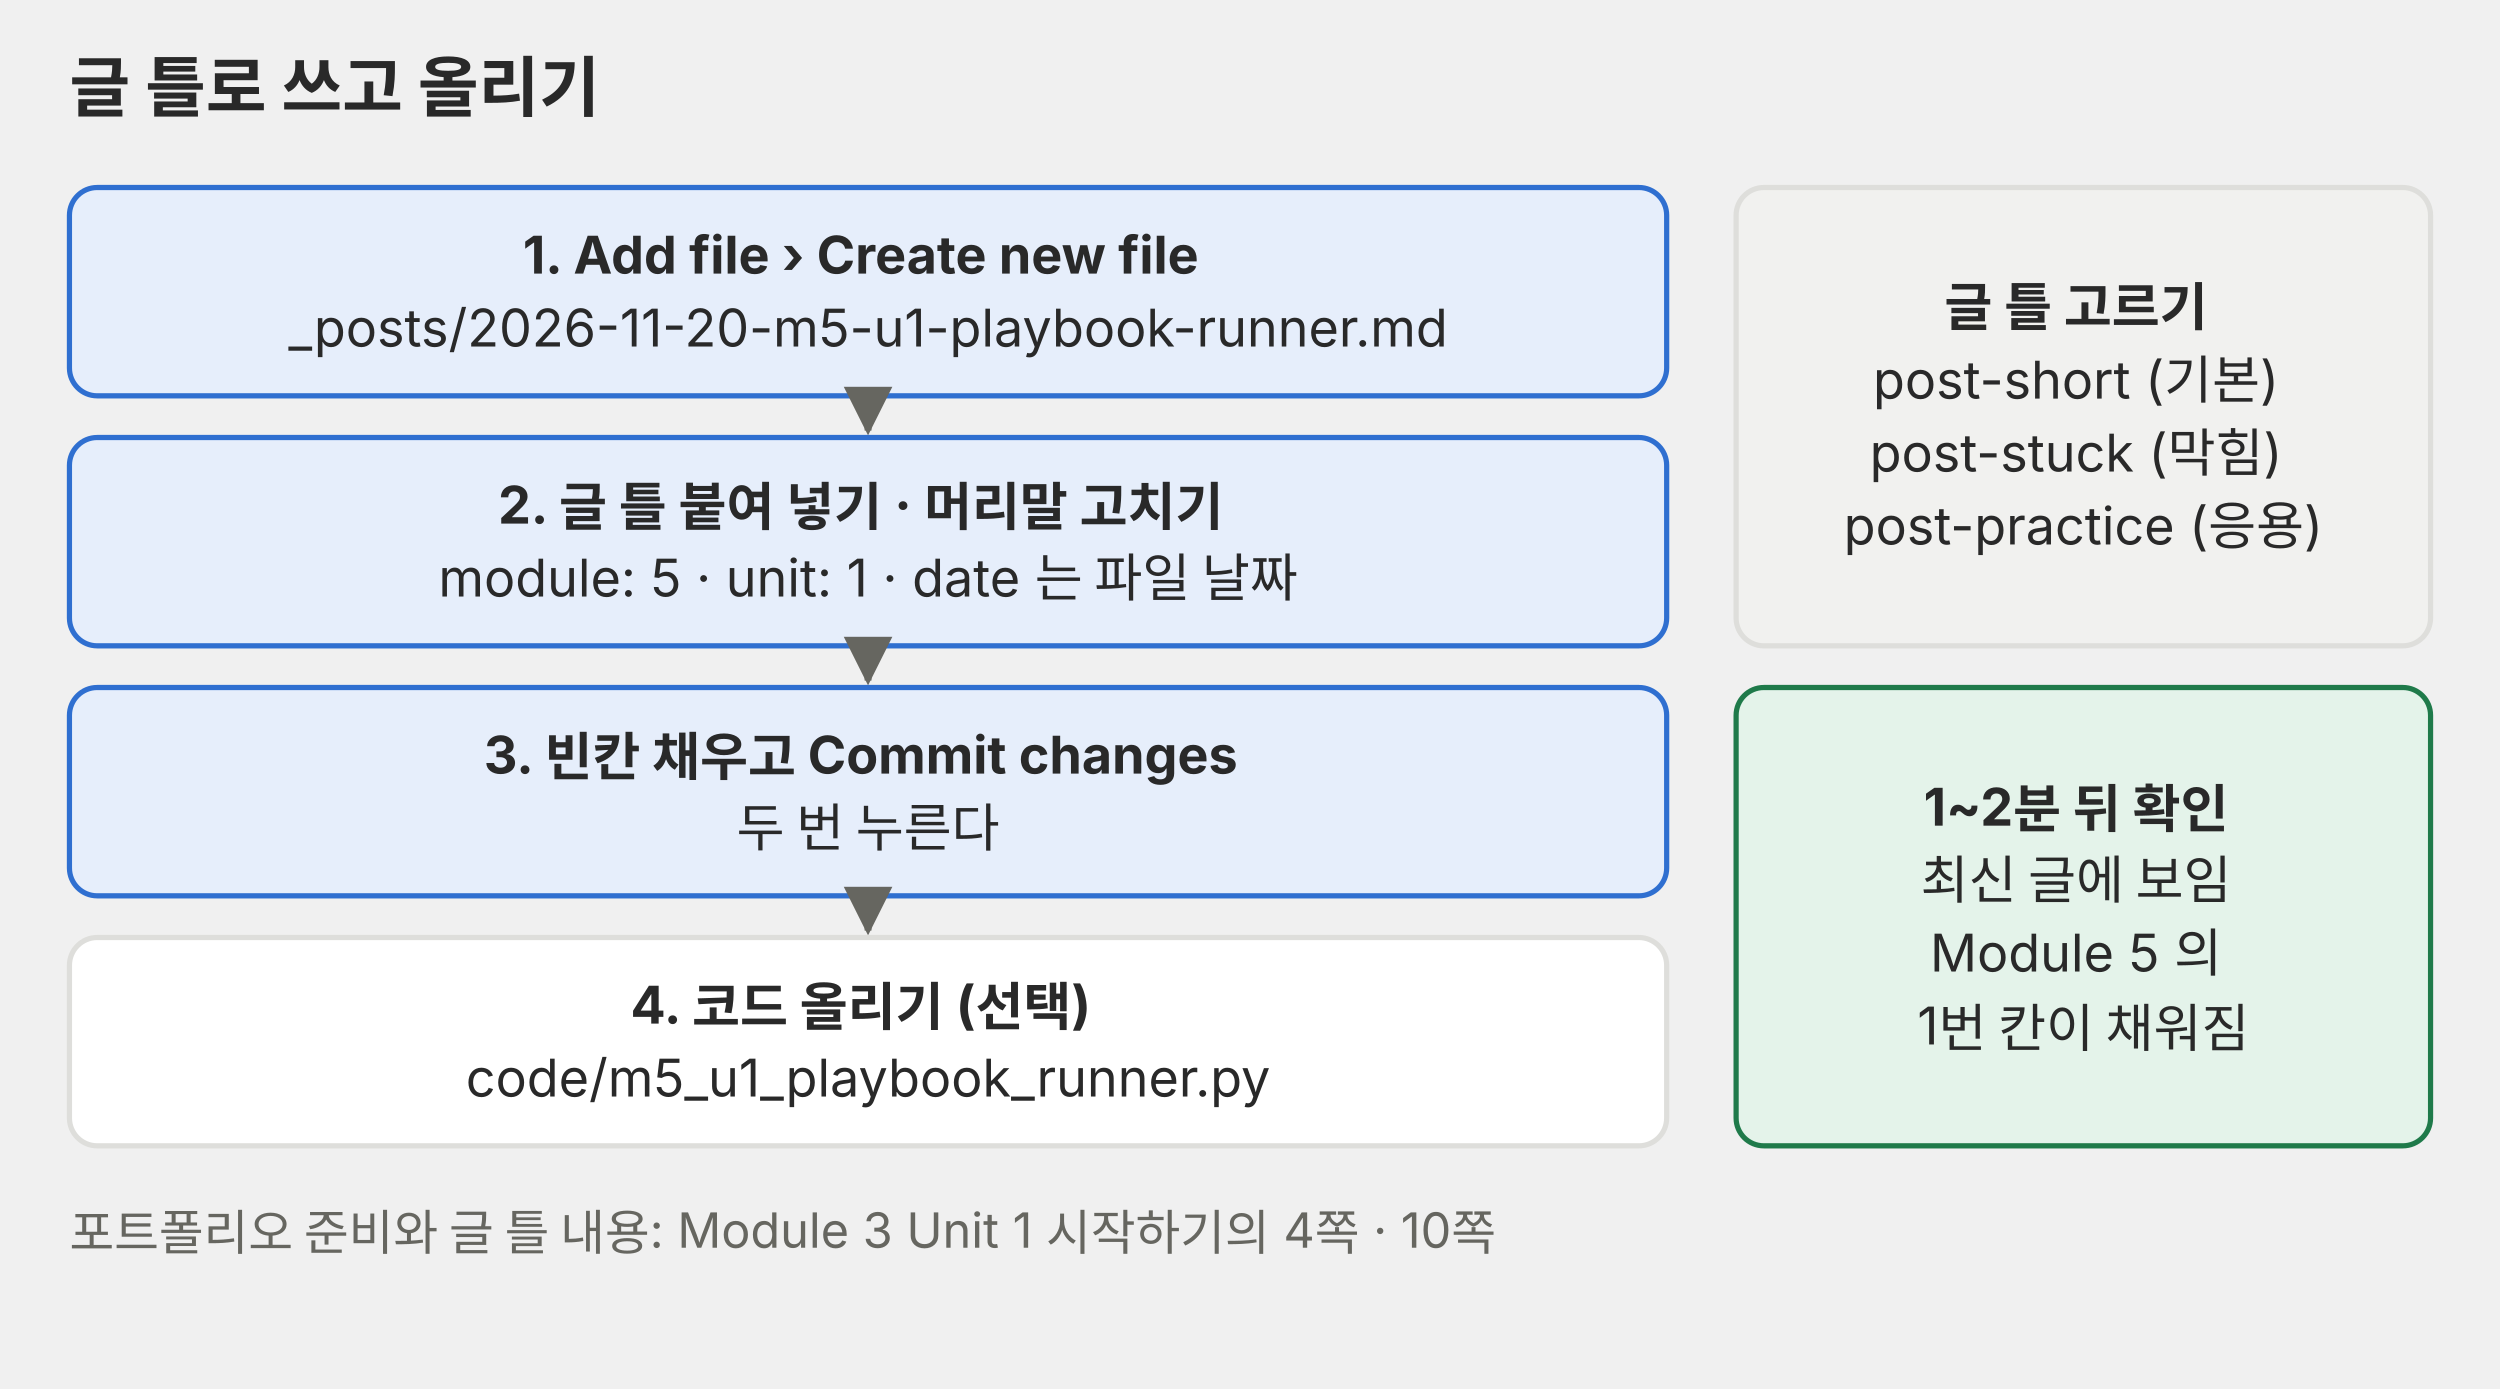
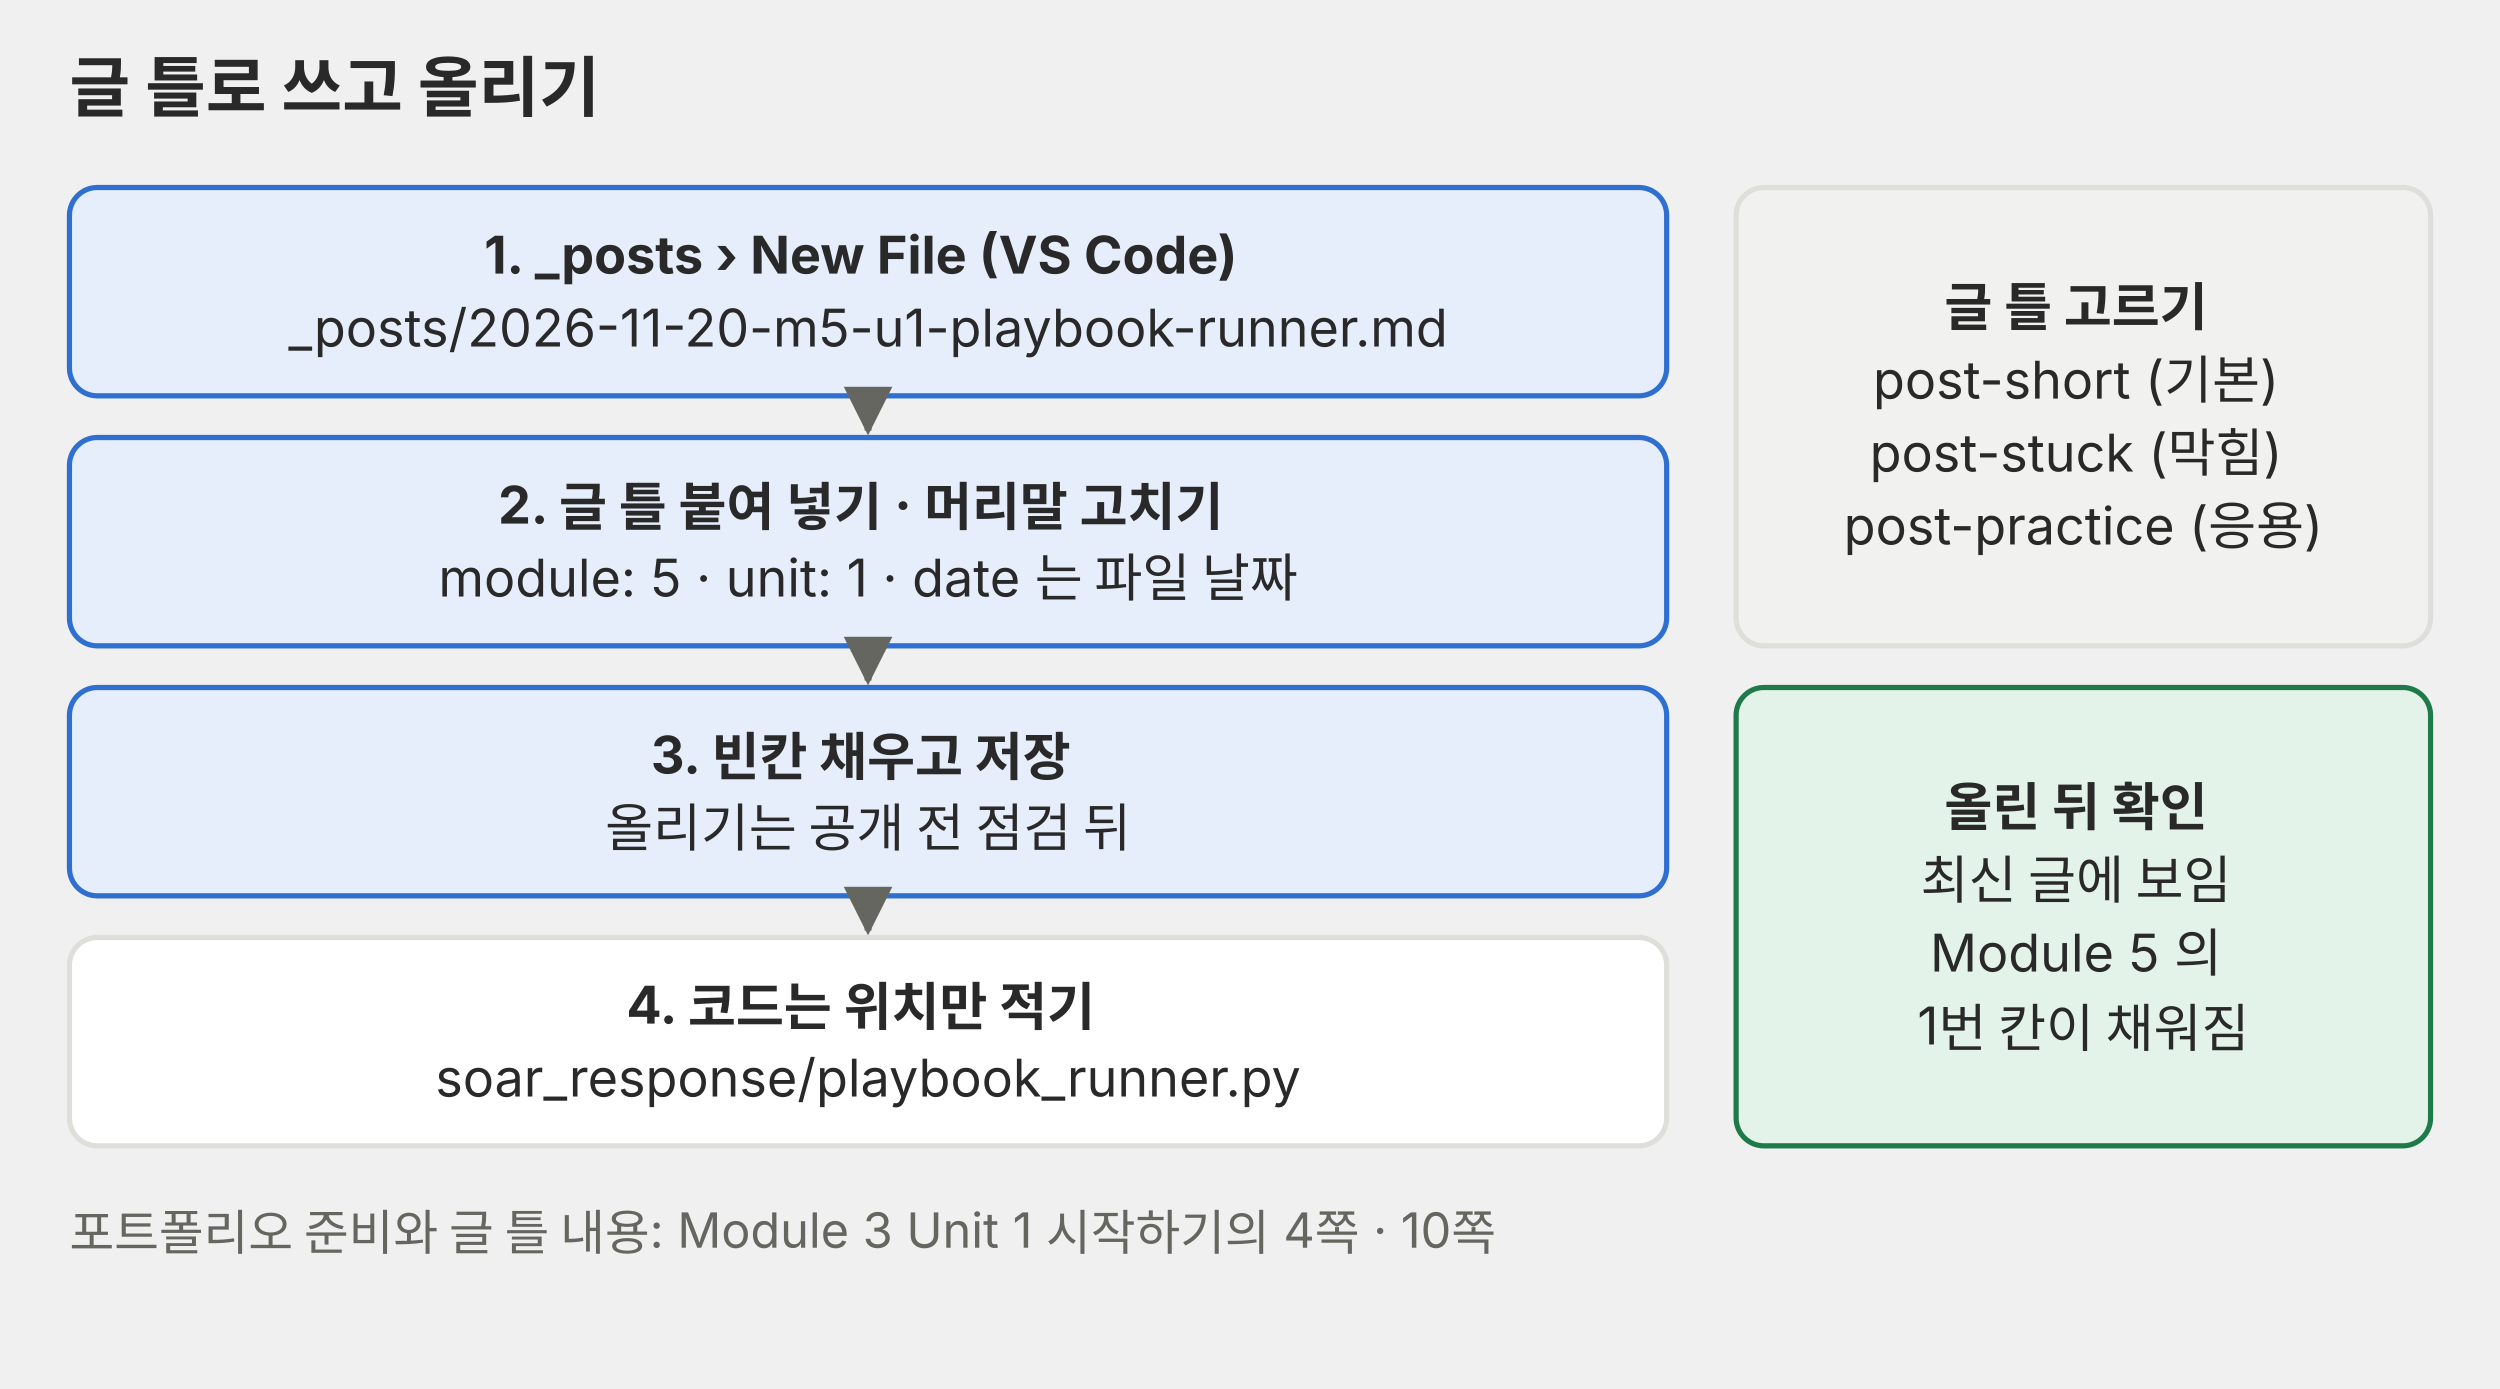
<svg xmlns="http://www.w3.org/2000/svg" viewBox="0 0 720 400" role="img" font-family="Pretendard, 'Noto Sans KR', -apple-system, 'Segoe UI', sans-serif">
  <defs>
    <marker id="a-p02" viewBox="0 0 10 10" refX="9" refY="5" markerWidth="7" markerHeight="7" orient="auto-start-reverse">
      <path d="M0,0 L10,5 L0,10 z" fill="#666660" />
    </marker>
  </defs>
  <text x="20" y="32" font-size="19" fill="#292929" font-weight="700">글 틀로 쓰고 올리기</text>
  <rect x="20" y="54" width="460" height="60" rx="8" fill="#e6eefb" stroke="#2f6fd0" stroke-width="1.5" />
  <text y="78.8" font-size="15" fill="#292929" text-anchor="middle">
-     <tspan x="250.0" dy="0" font-weight="700">1. Add file › Create new file</tspan>
+     <tspan x="250.0" dy="0" font-weight="700">1. _posts › New File (VS Code)</tspan>
    <tspan x="250.0" dy="21.0">_posts/2026-11-20-m5-u1-playbook-runner.md</tspan>
  </text>
  <line x1="250" y1="114" x2="250" y2="124" stroke="#666660" stroke-width="2" marker-end="url(#a-p02)" />
  <rect x="20" y="126" width="460" height="60" rx="8" fill="#e6eefb" stroke="#2f6fd0" stroke-width="1.5" />
  <text y="150.8" font-size="15" fill="#292929" text-anchor="middle">
    <tspan x="250.0" dy="0" font-weight="700">2. 글 틀 붙여 넣기 · 머리말 고치기</tspan>
    <tspan x="250.0" dy="21.0">module: 5 · unit: 1 · date 는 파일 날짜</tspan>
  </text>
  <line x1="250" y1="186" x2="250" y2="196" stroke="#666660" stroke-width="2" marker-end="url(#a-p02)" />
  <rect x="20" y="198" width="460" height="60" rx="8" fill="#e6eefb" stroke="#2f6fd0" stroke-width="1.5" />
  <text y="222.8" font-size="15" fill="#292929" text-anchor="middle">
-     <tspan x="250.0" dy="0" font-weight="700">3. 빈칸 채우고 Commit changes</tspan>
-     <tspan x="250.0" dy="21.0">두 번 누른다</tspan>
+     <tspan x="250.0" dy="0" font-weight="700">3. 빈칸 채우고 저장</tspan>
+     <tspan x="250.0" dy="21.0">올리기는 공개 전 점검 뒤</tspan>
  </text>
  <line x1="250" y1="258" x2="250" y2="268" stroke="#666660" stroke-width="2" marker-end="url(#a-p02)" />
  <rect x="20" y="270" width="460" height="60" rx="8" fill="#ffffff" stroke="#dededb" stroke-width="1.5" />
  <text y="294.8" font-size="15" fill="#292929" text-anchor="middle">
-     <tspan x="250.0" dy="0" font-weight="700">4. 코드 올리기 (선택)</tspan>
-     <tspan x="250.0" dy="21.0">code/m5_u1_playbook_runner.py</tspan>
+     <tspan x="250.0" dy="0" font-weight="700">4. 코드는 위치만 적기</tspan>
+     <tspan x="250.0" dy="21.0">soar_response/playbook_runner.py</tspan>
  </text>
  <rect x="500" y="54" width="200" height="132" rx="8" fill="#f1f1ef" stroke="#dededb" stroke-width="1.5" />
  <text y="93.8" font-size="15" fill="#292929" text-anchor="middle">
    <tspan x="600.0" dy="0" font-weight="700">글 틀 고르기</tspan>
    <tspan x="600.0" dy="21.0">post-short (기본)</tspan>
    <tspan x="600.0" dy="21.0">post-stuck (막힘)</tspan>
    <tspan x="600.0" dy="21.0">post-practice (응용)</tspan>
  </text>
  <rect x="500" y="198" width="200" height="132" rx="8" fill="#e4f3ea" stroke="#1f7a4a" stroke-width="1.5" />
  <text y="237.8" font-size="15" fill="#292929" text-anchor="middle">
-     <tspan x="600.0" dy="0" font-weight="700">1~2분 뒤 확인</tspan>
+     <tspan x="600.0" dy="0" font-weight="700">올린 뒤 확인</tspan>
    <tspan x="600.0" dy="21.0">최신 글에 보임</tspan>
    <tspan x="600.0" dy="21.0">Module 5 의</tspan>
    <tspan x="600.0" dy="21.0">1번 칸이 채워짐</tspan>
  </text>
  <text x="20" y="360" font-size="14" fill="#666660" text-anchor="start">포트폴리오 준비와 글 틀 내용: Module 3 Unit 1 시작하기의 4쪽 · 10쪽</text>
</svg>
